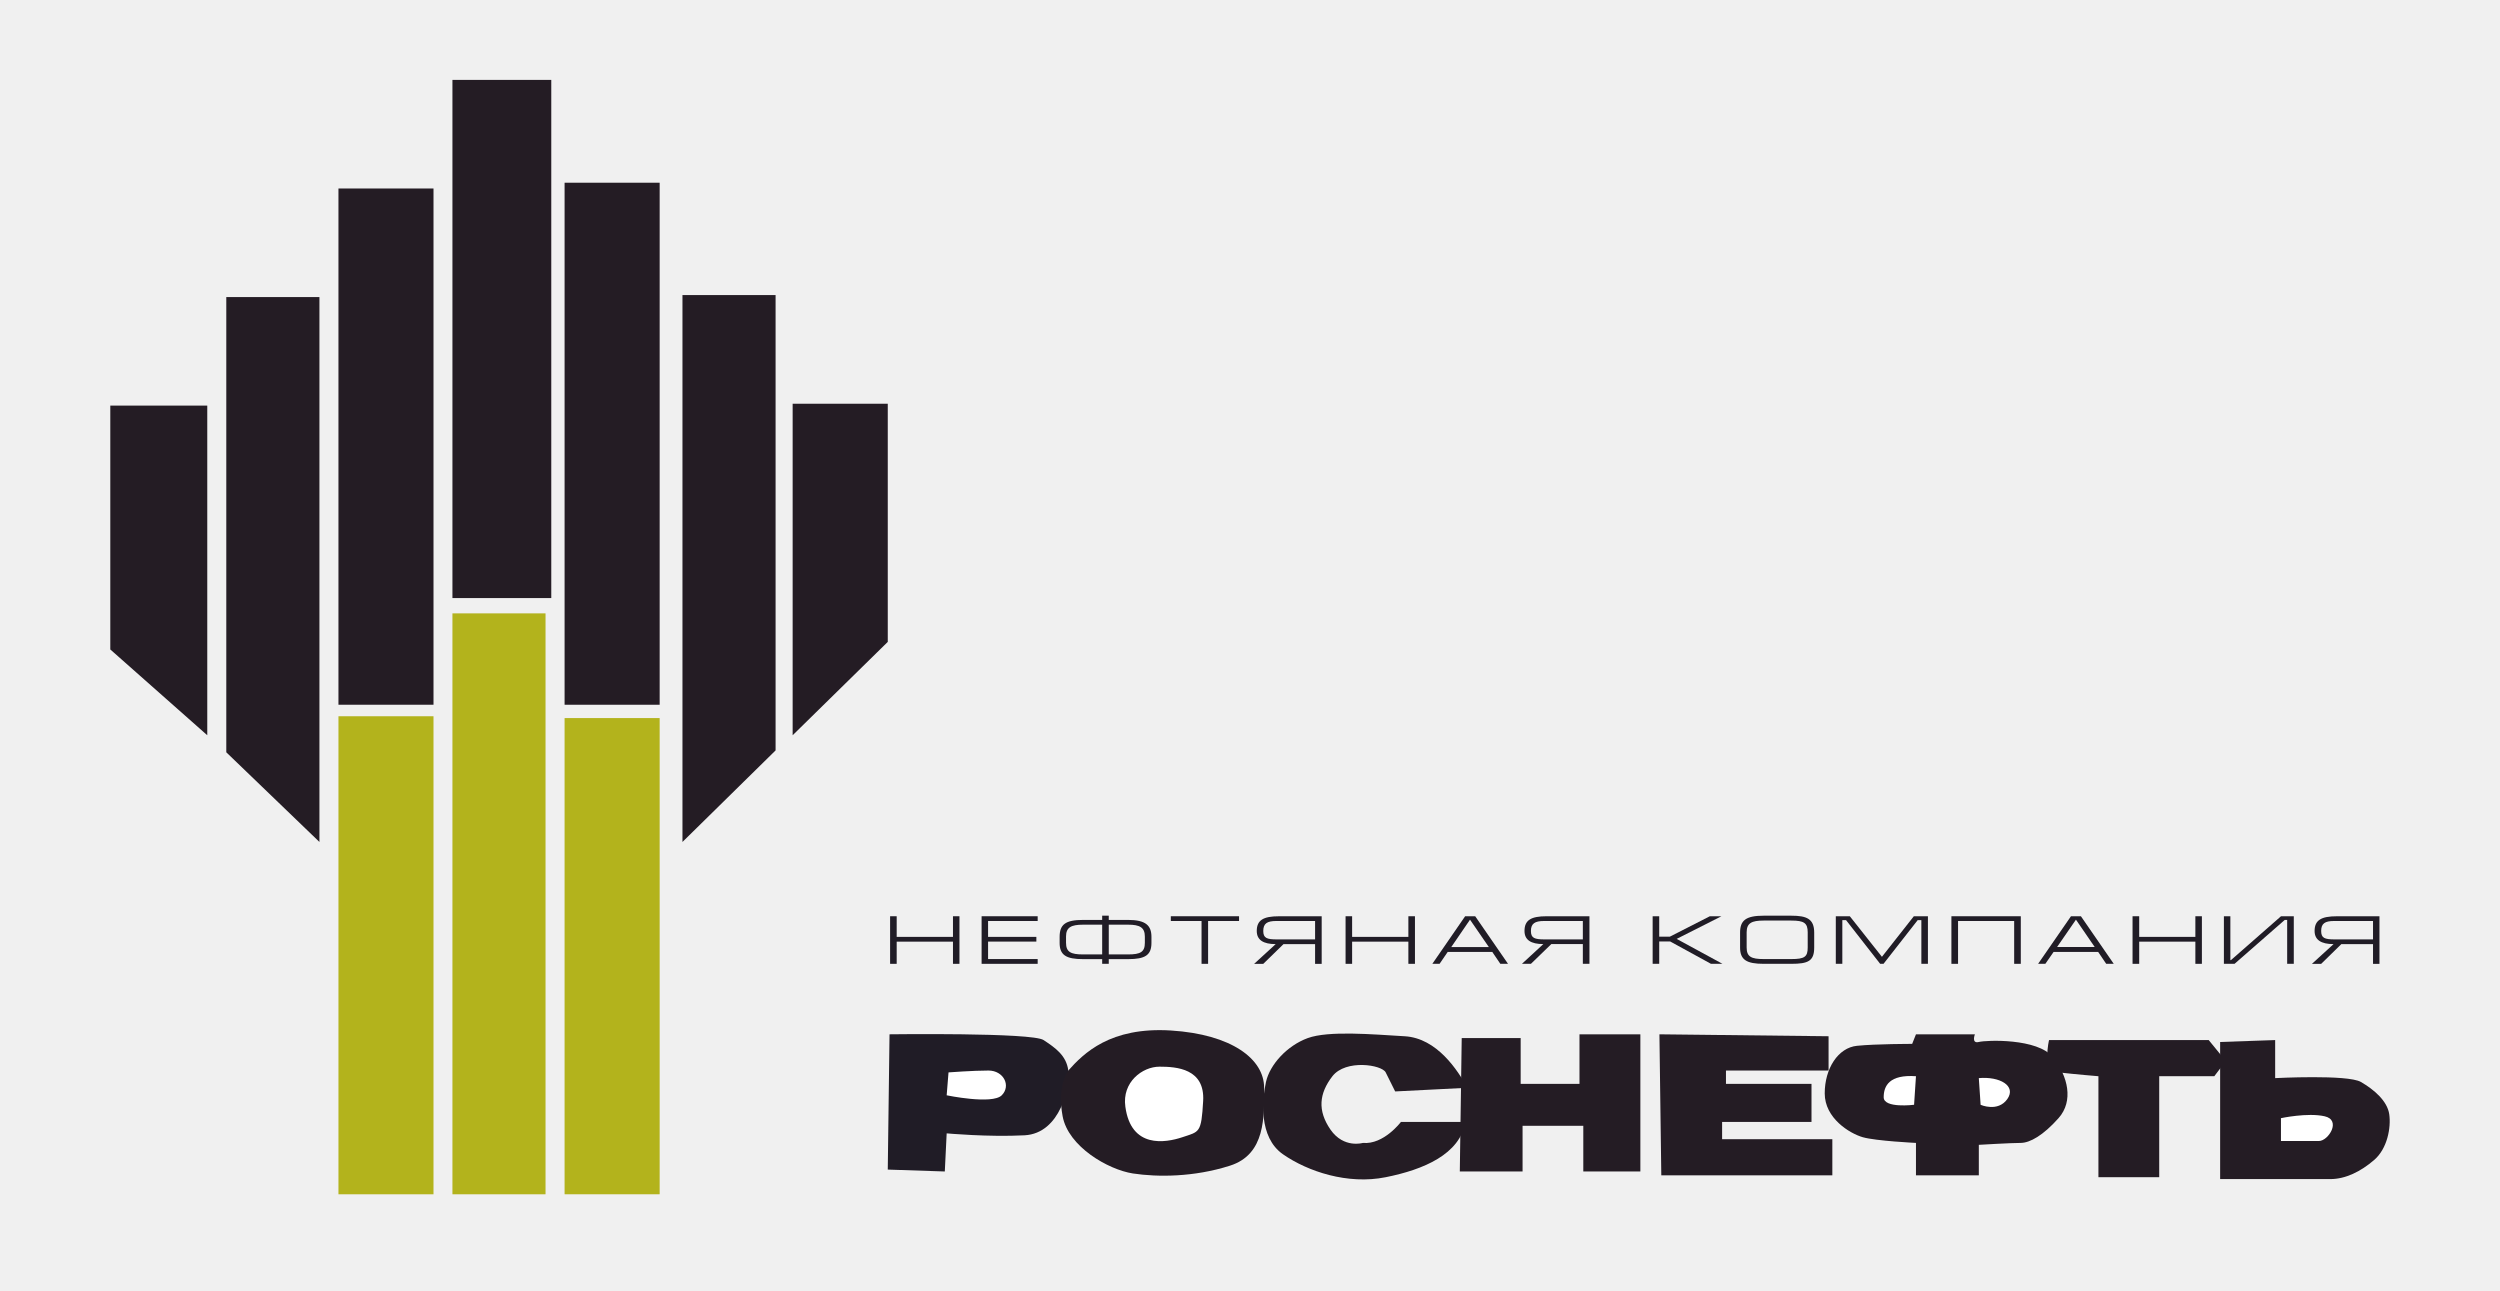
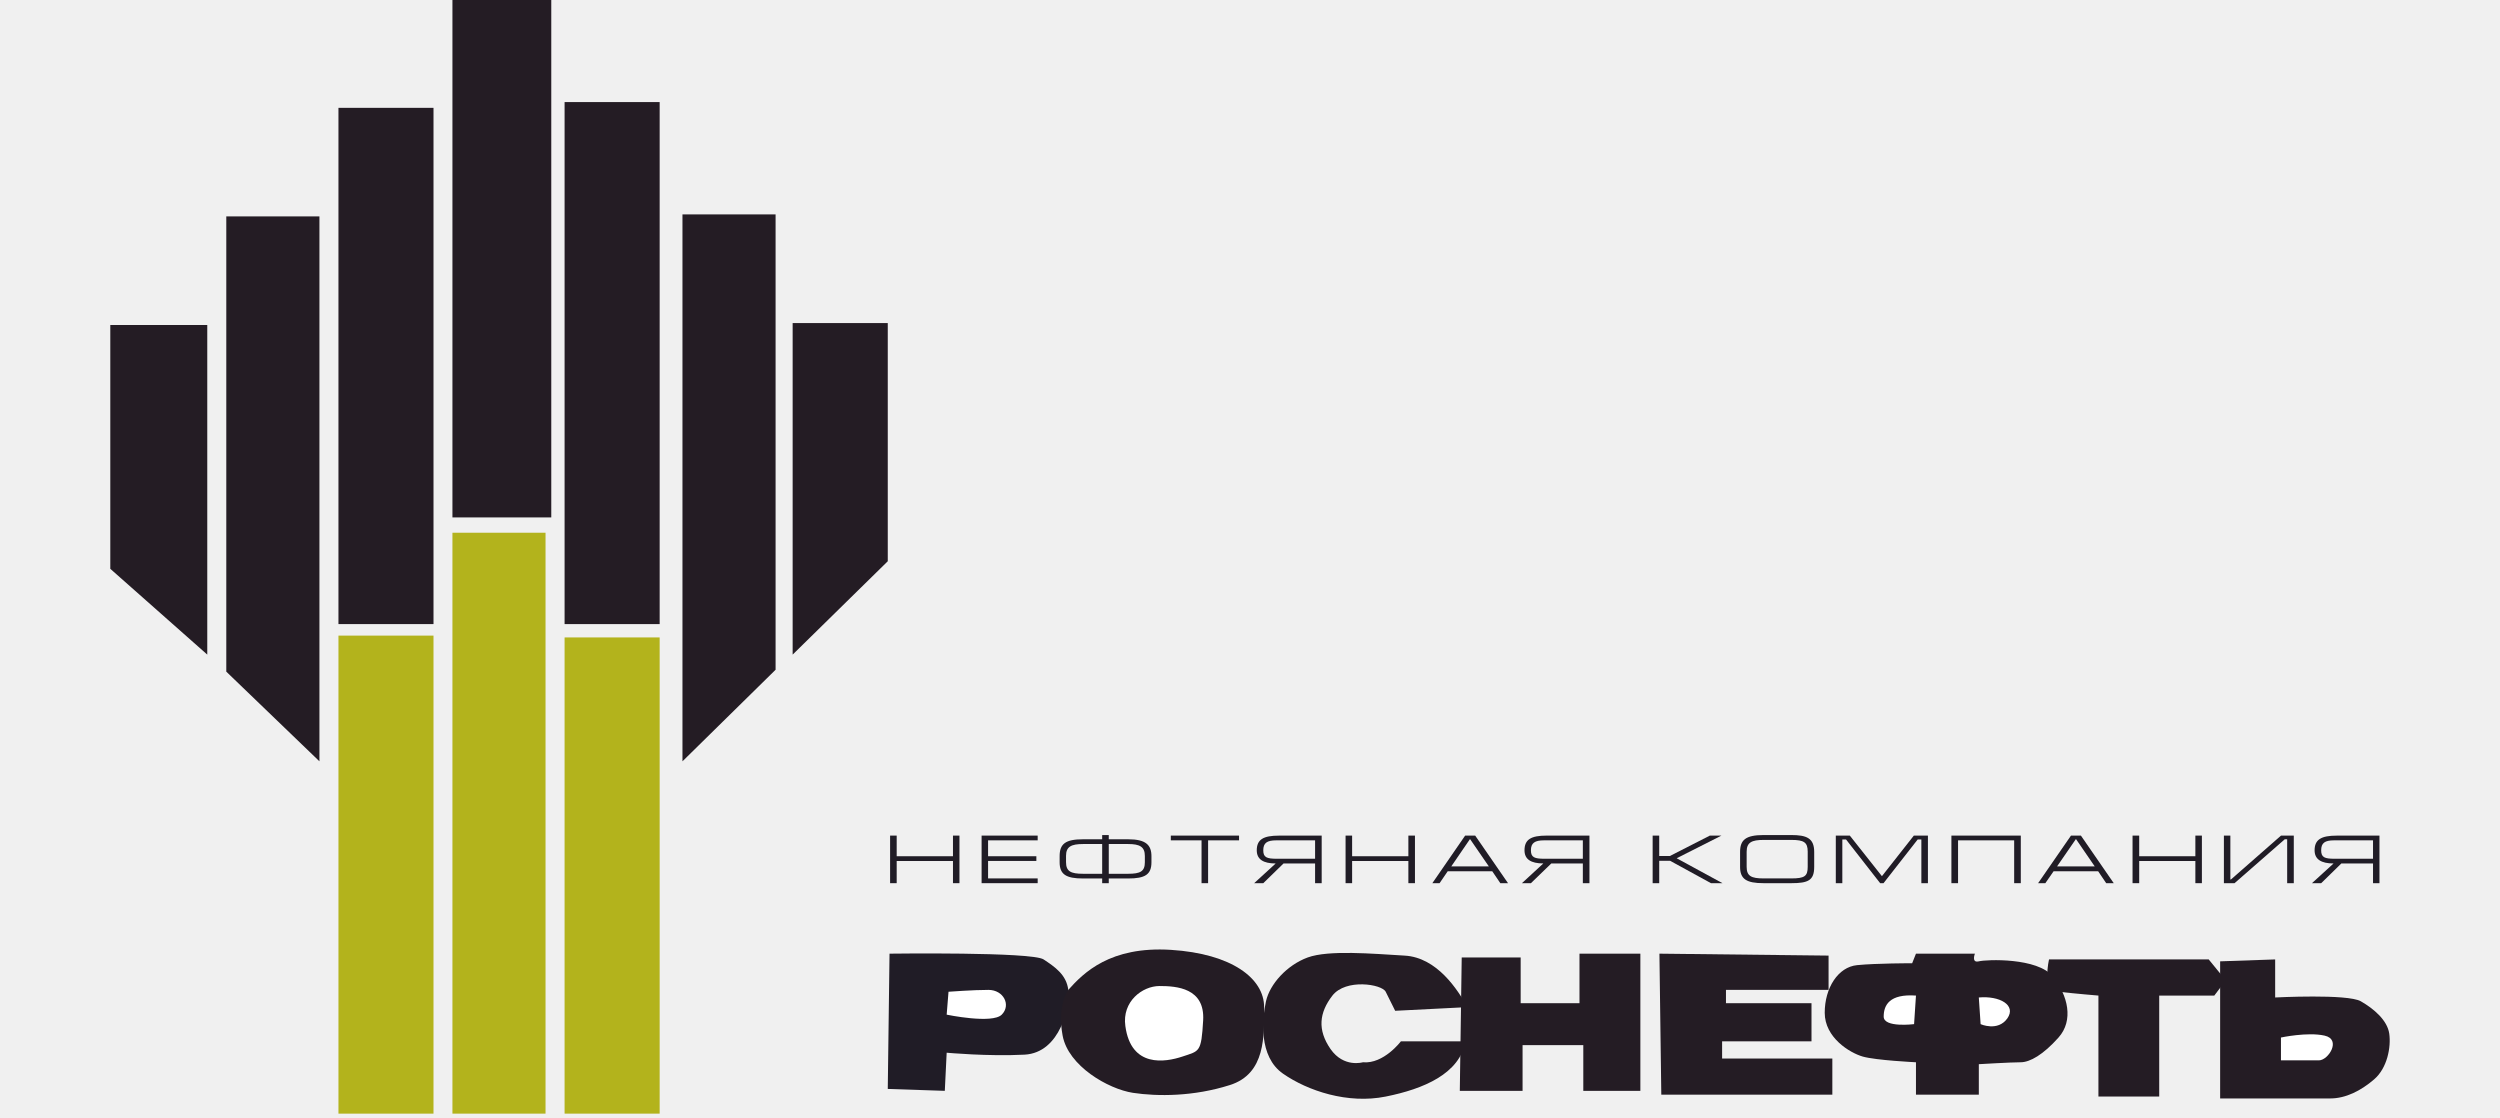
- <svg xmlns="http://www.w3.org/2000/svg" width="217" height="112" viewBox="0 0 217 112" fill="none">
+ <svg xmlns="http://www.w3.org/2000/svg" width="217" height="97" viewBox="0 0 217 97" fill="none">
  <g clip-path="url(#clip0_4_180)">
-     <path fill-rule="evenodd" clip-rule="evenodd" d="M82.718 83.66V81.735H77.832V83.66H77.261V79.53H77.832V81.321H82.718V79.53H83.281V83.66H82.718Z" fill="#201C26" />
-     <path fill-rule="evenodd" clip-rule="evenodd" d="M85.203 83.66V79.53H90.07V79.942H85.765V81.321H89.956V81.73H85.765V83.246H90.07V83.66H85.203Z" fill="#201C26" />
-     <path fill-rule="evenodd" clip-rule="evenodd" d="M99.946 81.839V81.325C99.946 80.343 99.46 79.849 97.919 79.849H96.241V79.482H95.669V79.849H94.012C92.461 79.849 91.975 80.26 91.975 81.325V81.839C91.975 82.89 92.524 83.253 94.012 83.253H95.669V83.659H96.241V83.253H97.919C99.398 83.253 99.946 82.909 99.946 81.839ZM99.373 81.839C99.373 82.635 98.989 82.844 97.919 82.844H96.241V80.262H97.919C98.935 80.262 99.373 80.501 99.373 81.302V81.839ZM95.669 82.844H94.012C92.941 82.844 92.532 82.635 92.532 81.834V81.284C92.532 80.494 92.98 80.262 94.012 80.262H95.669V82.844Z" fill="#201C26" />
-     <path fill-rule="evenodd" clip-rule="evenodd" d="M104.294 79.942V83.66H104.863V79.942H107.55V79.53H101.627V79.942H104.294Z" fill="#201C26" />
-     <path fill-rule="evenodd" clip-rule="evenodd" d="M114.722 83.66V79.532H111.018C109.651 79.532 109.087 79.871 109.087 80.81C109.087 81.587 109.651 81.949 110.729 81.949L108.859 83.662H109.651L111.41 81.949H114.149V83.662H114.722V83.66ZM114.149 81.54H110.839C109.959 81.54 109.652 81.425 109.652 80.81C109.652 80.169 109.974 79.942 110.783 79.942H114.149V81.54Z" fill="#201C26" />
-     <path fill-rule="evenodd" clip-rule="evenodd" d="M122.247 83.66V81.735H117.364V83.66H116.796V79.53H117.364V81.321H122.247V79.53H122.818V83.66H122.247Z" fill="#201C26" />
-     <path fill-rule="evenodd" clip-rule="evenodd" d="M130.896 83.66L128.048 79.532H127.173L124.327 83.66H124.955L125.662 82.625H129.528L130.229 83.66H130.896ZM129.231 82.203H125.971L127.597 79.827L129.231 82.203Z" fill="#201C26" />
-     <path fill-rule="evenodd" clip-rule="evenodd" d="M137.391 83.66V81.947H134.653L132.884 83.66H132.104L133.961 81.947C132.884 81.947 132.327 81.585 132.327 80.809C132.327 79.87 132.884 79.53 134.252 79.53H137.964V83.659H137.391V83.66ZM137.391 79.942H134.026C133.219 79.942 132.884 80.168 132.884 80.81C132.884 81.426 133.195 81.54 134.08 81.54H137.391V79.942Z" fill="#201C26" />
-     <path fill-rule="evenodd" clip-rule="evenodd" d="M148.512 83.66H149.511L145.535 81.496L149.422 79.53H148.414L144.944 81.302H144.02V79.53H143.45V83.66H144.02V81.717H144.967L148.512 83.66Z" fill="#201C26" />
-     <path fill-rule="evenodd" clip-rule="evenodd" d="M156.909 82.244C156.909 83.052 156.64 83.247 155.485 83.247H153.08C152.009 83.247 151.609 83.04 151.609 82.244V80.926C151.609 80.123 152.047 79.905 153.08 79.905H155.485C156.582 79.905 156.909 80.109 156.909 80.926V82.244ZM157.473 82.244V80.952C157.473 79.752 156.818 79.482 155.485 79.482H153.085C151.524 79.482 151.039 79.904 151.039 80.952V82.244C151.039 83.305 151.592 83.66 153.085 83.66H155.485C156.947 83.66 157.473 83.42 157.473 82.244Z" fill="#201C26" />
-     <path fill-rule="evenodd" clip-rule="evenodd" d="M166.121 79.53H167.344V83.66H166.774V79.865H166.457L163.49 83.66H163.198L160.235 79.865H159.914V83.66H159.348V79.53H160.564L163.351 83.052L166.121 79.53Z" fill="#201C26" />
-     <path fill-rule="evenodd" clip-rule="evenodd" d="M169.959 83.66V79.942H174.83V83.66H175.405V79.53H169.382V83.66H169.959Z" fill="#201C26" />
-     <path fill-rule="evenodd" clip-rule="evenodd" d="M182.818 83.66L182.119 82.625H178.253L177.536 83.66H176.908L179.76 79.532H180.625L183.473 83.66H182.818ZM180.192 79.826L178.555 82.201H181.821L180.192 79.826Z" fill="#201C26" />
-     <path fill-rule="evenodd" clip-rule="evenodd" d="M191.124 83.66V79.53H190.558V81.321H185.682V79.53H185.105V83.66H185.682V81.735H190.558V83.66H191.124Z" fill="#201C26" />
-     <path fill-rule="evenodd" clip-rule="evenodd" d="M199.101 83.66V79.53H197.991L193.646 83.339H193.596V79.53H193.034V83.66H193.959L198.316 79.85H198.526V83.66H199.101Z" fill="#201C26" />
-     <path fill-rule="evenodd" clip-rule="evenodd" d="M205.978 81.54H202.66C201.775 81.54 201.478 81.425 201.478 80.81C201.478 80.169 201.791 79.942 202.598 79.942H205.978V81.54ZM206.537 83.66V79.532H202.837C201.478 79.532 200.907 79.871 200.907 80.81C200.907 81.587 201.478 81.949 202.553 81.949L200.676 83.662H201.478L203.228 81.949H205.978V83.662H206.537V83.66Z" fill="#201C26" />
-     <path fill-rule="evenodd" clip-rule="evenodd" d="M77.211 89.778C77.211 89.778 89.59 89.611 90.582 90.277C91.573 90.934 92.562 91.604 92.728 92.921C92.892 94.246 92.068 98.376 88.931 98.544C85.798 98.709 82.171 98.376 82.171 98.376L82.009 101.685L77.058 101.52L77.211 89.778Z" fill="#201C26" />
-     <path fill-rule="evenodd" clip-rule="evenodd" d="M82.331 93.084L82.171 95.072C82.171 95.072 86.127 95.896 86.951 95.072C87.777 94.247 87.115 92.922 85.799 92.922C84.482 92.922 82.331 93.084 82.331 93.084Z" fill="white" />
-     <path fill-rule="evenodd" clip-rule="evenodd" d="M92.729 92.922C94.055 91.436 96.363 89.119 101.634 89.447C106.915 89.78 109.726 91.924 109.726 94.419C109.726 96.891 109.882 100.197 106.748 101.185C103.618 102.182 100.478 102.182 98.335 101.857C96.19 101.522 92.729 99.534 92.236 96.892C91.739 94.246 92.729 92.922 92.729 92.922Z" fill="#241C24" />
-     <path fill-rule="evenodd" clip-rule="evenodd" d="M97.681 96.061C97.38 93.925 99.161 92.587 100.645 92.587C102.128 92.587 104.597 92.755 104.434 95.568C104.273 98.377 104.114 98.211 102.63 98.71C101.144 99.205 98.173 99.706 97.681 96.061V96.061Z" fill="white" />
-     <path fill-rule="evenodd" clip-rule="evenodd" d="M127.367 94.419C126.546 92.922 124.737 90.106 121.926 89.947C119.123 89.78 115.326 89.447 113.513 90.106C111.694 90.774 110.221 92.421 109.887 93.91C109.559 95.403 109.219 98.71 111.37 100.197C113.512 101.686 116.985 102.847 120.279 102.182C123.572 101.522 126.709 100.197 127.205 97.385C125.559 97.385 121.6 97.385 121.6 97.385C121.6 97.385 120.108 99.372 118.3 99.205C118.3 99.205 116.639 99.706 115.489 98.055C114.341 96.393 114.502 94.907 115.653 93.417C116.818 91.924 119.946 92.42 120.278 93.084C120.605 93.747 121.101 94.737 121.101 94.737L127.367 94.419Z" fill="#241C24" />
-     <path fill-rule="evenodd" clip-rule="evenodd" d="M126.877 90.106H131.994V94.08H137.099V89.778H142.384V101.685H137.43V97.717H132.159V101.685H126.711L126.877 90.106Z" fill="#241C24" />
-     <path fill-rule="evenodd" clip-rule="evenodd" d="M144.038 89.778L158.72 89.946V92.922H149.814V94.08H157.238V97.385H149.479V98.88H159.047V102.017H144.201L144.038 89.778Z" fill="#241C24" />
-     <path fill-rule="evenodd" clip-rule="evenodd" d="M166.306 89.778H171.422C171.422 89.778 171.095 90.608 171.762 90.444C172.411 90.278 176.866 90.104 178.191 91.766C179.507 93.416 180.006 95.567 178.681 97.056C177.356 98.546 176.203 99.205 175.387 99.205C174.554 99.205 171.762 99.371 171.762 99.371V102.017H166.306V99.205C166.306 99.205 162.84 99.039 161.686 98.71C160.537 98.377 158.386 97.056 158.386 94.908C158.386 92.756 159.542 90.935 161.198 90.774C162.84 90.609 165.976 90.609 165.976 90.609L166.306 89.778Z" fill="#241C24" />
-     <path fill-rule="evenodd" clip-rule="evenodd" d="M166.306 93.416L166.142 95.895C166.142 95.895 163.504 96.228 163.504 95.242C163.504 94.246 164.002 93.253 166.306 93.416V93.416Z" fill="white" />
-     <path fill-rule="evenodd" clip-rule="evenodd" d="M171.761 93.581L171.917 95.897C171.917 95.897 173.402 96.561 174.233 95.403C175.048 94.246 173.564 93.417 171.761 93.581Z" fill="white" />
-     <path fill-rule="evenodd" clip-rule="evenodd" d="M182.143 93.416V102.182H187.42V93.416H192.201L193.2 92.097L191.716 90.278H177.858C177.861 90.278 177.195 92.922 178.679 93.084C180.162 93.253 182.143 93.416 182.143 93.416V93.416Z" fill="#241C24" />
-     <path fill-rule="evenodd" clip-rule="evenodd" d="M197.484 90.278V93.581C197.484 93.581 203.759 93.253 204.915 93.909C206.069 94.573 207.223 95.568 207.387 96.719C207.551 97.884 207.223 99.706 206.069 100.693C204.915 101.685 203.599 102.345 202.268 102.345C200.952 102.345 192.708 102.345 192.708 102.345V90.444L197.484 90.278Z" fill="#241C24" />
-     <path fill-rule="evenodd" clip-rule="evenodd" d="M197.987 97.057V99.039C197.987 99.039 200.458 99.039 201.281 99.039C202.102 99.039 203.262 97.222 201.774 96.892C200.292 96.56 197.987 97.057 197.987 97.057V97.057Z" fill="white" />
-     <path fill-rule="evenodd" clip-rule="evenodd" d="M9.574 35.209H17.991V63.82L9.574 56.374V35.209Z" fill="#241C24" />
-     <path fill-rule="evenodd" clip-rule="evenodd" d="M19.642 25.785H27.726V73.082L19.642 65.299V25.785Z" fill="#241C24" />
-     <path fill-rule="evenodd" clip-rule="evenodd" d="M29.378 16.361H37.628V61.171H29.378V16.361Z" fill="#241C24" />
-     <path fill-rule="evenodd" clip-rule="evenodd" d="M39.272 6.935H47.851V51.912H39.272V6.935Z" fill="#241C24" />
-     <path fill-rule="evenodd" clip-rule="evenodd" d="M49.006 15.86H57.258V61.172H49.006V15.86Z" fill="#241C24" />
-     <path fill-rule="evenodd" clip-rule="evenodd" d="M59.238 25.611H67.321V65.135L59.238 73.082V25.611Z" fill="#241C24" />
-     <path fill-rule="evenodd" clip-rule="evenodd" d="M68.802 35.042H77.058V55.716L68.802 63.82V35.042Z" fill="#241C24" />
-     <path fill-rule="evenodd" clip-rule="evenodd" d="M29.378 62.171H37.628V103.664H29.378V62.171Z" fill="#B3B31C" />
-     <path fill-rule="evenodd" clip-rule="evenodd" d="M39.272 53.241H47.352V103.664H39.272V53.241Z" fill="#B3B31C" />
-     <path fill-rule="evenodd" clip-rule="evenodd" d="M49.006 62.329H57.258V103.663H49.006V62.329Z" fill="#B3B31C" />
+     <path fill-rule="evenodd" clip-rule="evenodd" d="M82.718 76.66V74.735H77.832V76.66H77.261V72.53H77.832V74.321H82.718V72.53H83.281V76.66H82.718Z" fill="#201C26" />
+     <path fill-rule="evenodd" clip-rule="evenodd" d="M85.203 76.66V72.53H90.07V72.942H85.765V74.321H89.956V74.73H85.765V76.246H90.07V76.66H85.203Z" fill="#201C26" />
+     <path fill-rule="evenodd" clip-rule="evenodd" d="M99.946 74.839V74.325C99.946 73.343 99.46 72.849 97.919 72.849H96.241V72.482H95.669V72.849H94.012C92.461 72.849 91.975 73.26 91.975 74.325V74.839C91.975 75.89 92.524 76.253 94.012 76.253H95.669V76.659H96.241V76.253H97.919C99.398 76.253 99.946 75.909 99.946 74.839ZM99.373 74.839C99.373 75.635 98.989 75.844 97.919 75.844H96.241V73.262H97.919C98.935 73.262 99.373 73.501 99.373 74.302V74.839ZM95.669 75.844H94.012C92.941 75.844 92.532 75.635 92.532 74.834V74.284C92.532 73.494 92.98 73.262 94.012 73.262H95.669V75.844Z" fill="#201C26" />
+     <path fill-rule="evenodd" clip-rule="evenodd" d="M104.294 72.942V76.66H104.863V72.942H107.55V72.53H101.627V72.942H104.294Z" fill="#201C26" />
+     <path fill-rule="evenodd" clip-rule="evenodd" d="M114.722 76.66V72.532H111.018C109.651 72.532 109.087 72.871 109.087 73.81C109.087 74.587 109.651 74.949 110.729 74.949L108.859 76.662H109.651L111.41 74.949H114.149V76.662H114.722V76.66ZM114.149 74.54H110.839C109.959 74.54 109.652 74.425 109.652 73.81C109.652 73.169 109.974 72.942 110.783 72.942H114.149V74.54Z" fill="#201C26" />
+     <path fill-rule="evenodd" clip-rule="evenodd" d="M122.247 76.66V74.735H117.364V76.66H116.796V72.53H117.364V74.321H122.247V72.53H122.818V76.66H122.247Z" fill="#201C26" />
+     <path fill-rule="evenodd" clip-rule="evenodd" d="M130.896 76.66L128.048 72.532H127.173L124.327 76.66H124.955L125.662 75.625H129.528L130.229 76.66H130.896ZM129.231 75.203H125.971L127.597 72.827L129.231 75.203Z" fill="#201C26" />
+     <path fill-rule="evenodd" clip-rule="evenodd" d="M137.391 76.66V74.947H134.653L132.884 76.66H132.104L133.961 74.947C132.884 74.947 132.327 74.585 132.327 73.809C132.327 72.87 132.884 72.53 134.252 72.53H137.964V76.659H137.391V76.66ZM137.391 72.942H134.026C133.219 72.942 132.884 73.168 132.884 73.81C132.884 74.426 133.195 74.54 134.08 74.54H137.391V72.942Z" fill="#201C26" />
+     <path fill-rule="evenodd" clip-rule="evenodd" d="M148.512 76.66H149.511L145.535 74.496L149.422 72.53H148.414L144.944 74.302H144.02V72.53H143.45V76.66H144.02V74.717H144.967L148.512 76.66Z" fill="#201C26" />
+     <path fill-rule="evenodd" clip-rule="evenodd" d="M156.909 75.244C156.909 76.052 156.64 76.247 155.485 76.247H153.08C152.009 76.247 151.609 76.04 151.609 75.244V73.926C151.609 73.123 152.047 72.905 153.08 72.905H155.485C156.582 72.905 156.909 73.109 156.909 73.926V75.244ZM157.473 75.244V73.952C157.473 72.752 156.818 72.482 155.485 72.482H153.085C151.524 72.482 151.039 72.904 151.039 73.952V75.244C151.039 76.305 151.592 76.66 153.085 76.66H155.485C156.947 76.66 157.473 76.42 157.473 75.244Z" fill="#201C26" />
+     <path fill-rule="evenodd" clip-rule="evenodd" d="M166.121 72.53H167.344V76.66H166.774V72.865H166.457L163.49 76.66H163.198L160.235 72.865H159.914V76.66H159.348V72.53H160.564L163.351 76.052L166.121 72.53Z" fill="#201C26" />
+     <path fill-rule="evenodd" clip-rule="evenodd" d="M169.959 76.66V72.942H174.83V76.66H175.405V72.53H169.382V76.66H169.959Z" fill="#201C26" />
+     <path fill-rule="evenodd" clip-rule="evenodd" d="M182.818 76.66L182.119 75.625H178.253L177.536 76.66H176.908L179.76 72.532H180.625L183.473 76.66H182.818ZM180.192 72.826L178.555 75.201H181.821L180.192 72.826Z" fill="#201C26" />
+     <path fill-rule="evenodd" clip-rule="evenodd" d="M191.124 76.66V72.53H190.558V74.321H185.682V72.53H185.105V76.66H185.682V74.735H190.558V76.66H191.124Z" fill="#201C26" />
+     <path fill-rule="evenodd" clip-rule="evenodd" d="M199.101 76.66V72.53H197.991L193.646 76.339H193.596V72.53H193.034V76.66H193.959L198.316 72.85H198.526V76.66H199.101Z" fill="#201C26" />
+     <path fill-rule="evenodd" clip-rule="evenodd" d="M205.978 74.54H202.66C201.775 74.54 201.478 74.425 201.478 73.81C201.478 73.169 201.791 72.942 202.598 72.942H205.978V74.54ZM206.537 76.66V72.532H202.837C201.478 72.532 200.907 72.871 200.907 73.81C200.907 74.587 201.478 74.949 202.553 74.949L200.676 76.662H201.478L203.228 74.949H205.978V76.662H206.537V76.66Z" fill="#201C26" />
+     <path fill-rule="evenodd" clip-rule="evenodd" d="M77.211 82.778C77.211 82.778 89.59 82.611 90.582 83.277C91.573 83.934 92.562 84.604 92.728 85.921C92.892 87.246 92.068 91.376 88.931 91.544C85.798 91.709 82.171 91.376 82.171 91.376L82.009 94.685L77.058 94.52L77.211 82.778Z" fill="#201C26" />
+     <path fill-rule="evenodd" clip-rule="evenodd" d="M82.331 86.084L82.171 88.072C82.171 88.072 86.127 88.896 86.951 88.072C87.777 87.247 87.115 85.922 85.799 85.922C84.482 85.922 82.331 86.084 82.331 86.084Z" fill="white" />
+     <path fill-rule="evenodd" clip-rule="evenodd" d="M92.729 85.922C94.055 84.436 96.363 82.119 101.634 82.447C106.915 82.78 109.726 84.924 109.726 87.419C109.726 89.891 109.882 93.197 106.748 94.184C103.618 95.182 100.478 95.182 98.335 94.857C96.19 94.522 92.729 92.534 92.236 89.892C91.739 87.246 92.729 85.922 92.729 85.922Z" fill="#241C24" />
+     <path fill-rule="evenodd" clip-rule="evenodd" d="M97.681 89.061C97.38 86.925 99.161 85.587 100.645 85.587C102.128 85.587 104.597 85.755 104.434 88.568C104.273 91.377 104.114 91.211 102.63 91.71C101.144 92.205 98.173 92.706 97.681 89.061Z" fill="white" />
+     <path fill-rule="evenodd" clip-rule="evenodd" d="M127.367 87.419C126.546 85.922 124.737 83.106 121.926 82.947C119.123 82.78 115.326 82.447 113.513 83.106C111.694 83.774 110.221 85.421 109.887 86.91C109.559 88.403 109.219 91.71 111.37 93.197C113.512 94.686 116.985 95.847 120.279 95.182C123.572 94.522 126.709 93.197 127.205 90.385C125.559 90.385 121.6 90.385 121.6 90.385C121.6 90.385 120.108 92.372 118.3 92.205C118.3 92.205 116.639 92.706 115.489 91.055C114.341 89.393 114.502 87.907 115.653 86.417C116.818 84.924 119.946 85.42 120.278 86.084C120.605 86.747 121.101 87.737 121.101 87.737L127.367 87.419Z" fill="#241C24" />
+     <path fill-rule="evenodd" clip-rule="evenodd" d="M126.877 83.106H131.994V87.08H137.099V82.778H142.384V94.685H137.43V90.717H132.159V94.685H126.711L126.877 83.106Z" fill="#241C24" />
+     <path fill-rule="evenodd" clip-rule="evenodd" d="M144.038 82.778L158.72 82.946V85.922H149.814V87.08H157.238V90.385H149.479V91.88H159.047V95.017H144.201L144.038 82.778Z" fill="#241C24" />
+     <path fill-rule="evenodd" clip-rule="evenodd" d="M166.306 82.778H171.422C171.422 82.778 171.095 83.608 171.762 83.444C172.411 83.278 176.866 83.104 178.191 84.766C179.507 86.416 180.006 88.567 178.681 90.056C177.356 91.546 176.203 92.205 175.387 92.205C174.554 92.205 171.762 92.371 171.762 92.371V95.017H166.306V92.205C166.306 92.205 162.84 92.039 161.686 91.71C160.537 91.377 158.386 90.056 158.386 87.908C158.386 85.756 159.542 83.935 161.198 83.774C162.84 83.609 165.976 83.609 165.976 83.609L166.306 82.778Z" fill="#241C24" />
+     <path fill-rule="evenodd" clip-rule="evenodd" d="M166.306 86.416L166.142 88.895C166.142 88.895 163.504 89.228 163.504 88.242C163.504 87.246 164.002 86.253 166.306 86.416Z" fill="white" />
+     <path fill-rule="evenodd" clip-rule="evenodd" d="M171.761 86.581L171.917 88.897C171.917 88.897 173.402 89.561 174.233 88.403C175.048 87.246 173.564 86.417 171.761 86.581Z" fill="white" />
+     <path fill-rule="evenodd" clip-rule="evenodd" d="M182.143 86.416V95.182H187.42V86.416H192.201L193.2 85.097L191.716 83.278H177.858C177.861 83.278 177.195 85.922 178.679 86.084C180.162 86.253 182.143 86.416 182.143 86.416Z" fill="#241C24" />
+     <path fill-rule="evenodd" clip-rule="evenodd" d="M197.484 83.278V86.581C197.484 86.581 203.759 86.253 204.915 86.909C206.069 87.573 207.223 88.568 207.387 89.719C207.551 90.884 207.223 92.706 206.069 93.693C204.915 94.685 203.599 95.345 202.268 95.345C200.952 95.345 192.708 95.345 192.708 95.345V83.444L197.484 83.278Z" fill="#241C24" />
+     <path fill-rule="evenodd" clip-rule="evenodd" d="M197.987 90.057V92.039C197.987 92.039 200.458 92.039 201.281 92.039C202.102 92.039 203.262 90.222 201.774 89.892C200.292 89.56 197.987 90.057 197.987 90.057Z" fill="white" />
+     <path fill-rule="evenodd" clip-rule="evenodd" d="M9.574 28.209H17.991V56.82L9.574 49.374V28.209Z" fill="#241C24" />
+     <path fill-rule="evenodd" clip-rule="evenodd" d="M19.642 18.785H27.726V66.082L19.642 58.299V18.785Z" fill="#241C24" />
+     <path fill-rule="evenodd" clip-rule="evenodd" d="M29.378 9.361H37.628V54.171H29.378V9.361Z" fill="#241C24" />
+     <path fill-rule="evenodd" clip-rule="evenodd" d="M39.272 -0.065H47.851V44.912H39.272V-0.065Z" fill="#241C24" />
+     <path fill-rule="evenodd" clip-rule="evenodd" d="M49.006 8.86H57.258V54.172H49.006V8.86Z" fill="#241C24" />
+     <path fill-rule="evenodd" clip-rule="evenodd" d="M59.238 18.611H67.321V58.135L59.238 66.082V18.611Z" fill="#241C24" />
+     <path fill-rule="evenodd" clip-rule="evenodd" d="M68.802 28.042H77.058V48.716L68.802 56.82V28.042Z" fill="#241C24" />
+     <path fill-rule="evenodd" clip-rule="evenodd" d="M29.378 55.171H37.628V96.664H29.378V55.171Z" fill="#B3B31C" />
+     <path fill-rule="evenodd" clip-rule="evenodd" d="M39.272 46.241H47.352V96.663H39.272V46.241Z" fill="#B3B31C" />
+     <path fill-rule="evenodd" clip-rule="evenodd" d="M49.006 55.329H57.258V96.663H49.006V55.329Z" fill="#B3B31C" />
  </g>
  <defs>
    <clipPath id="clip0_4_180">
-       <rect width="217" height="112" fill="white" />
+       <rect width="217" height="97" fill="white" />
    </clipPath>
  </defs>
</svg>
